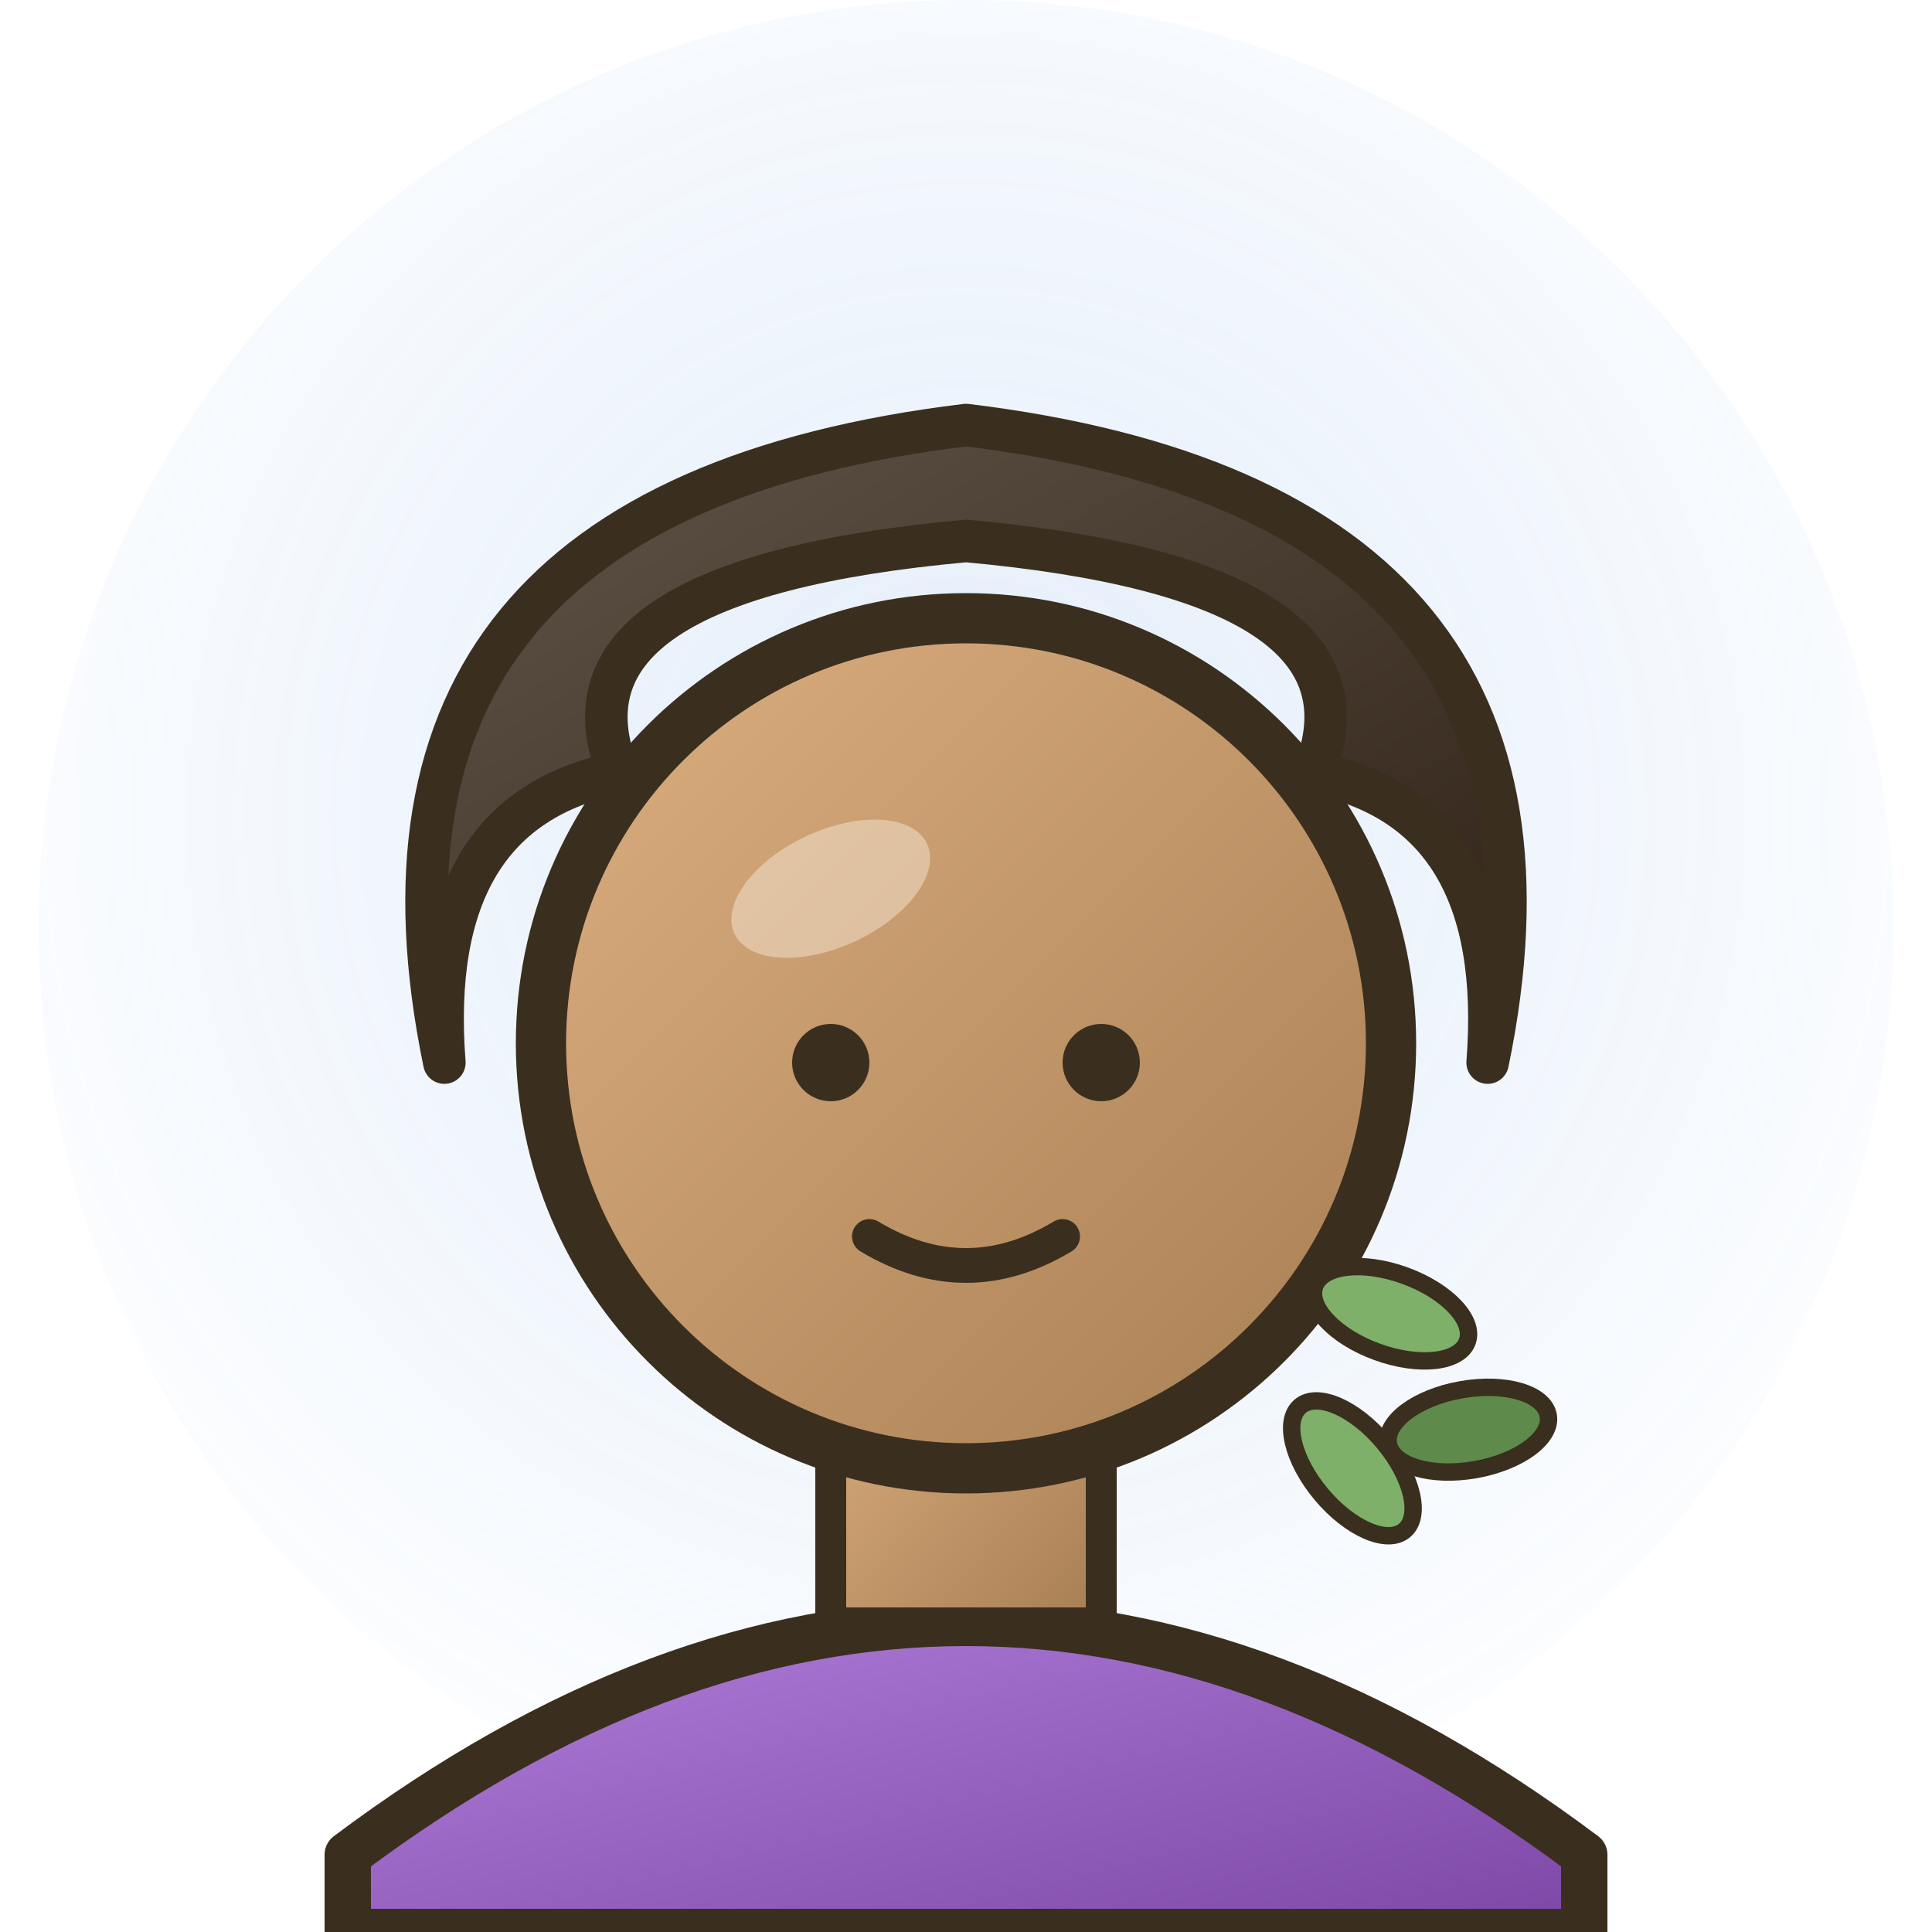
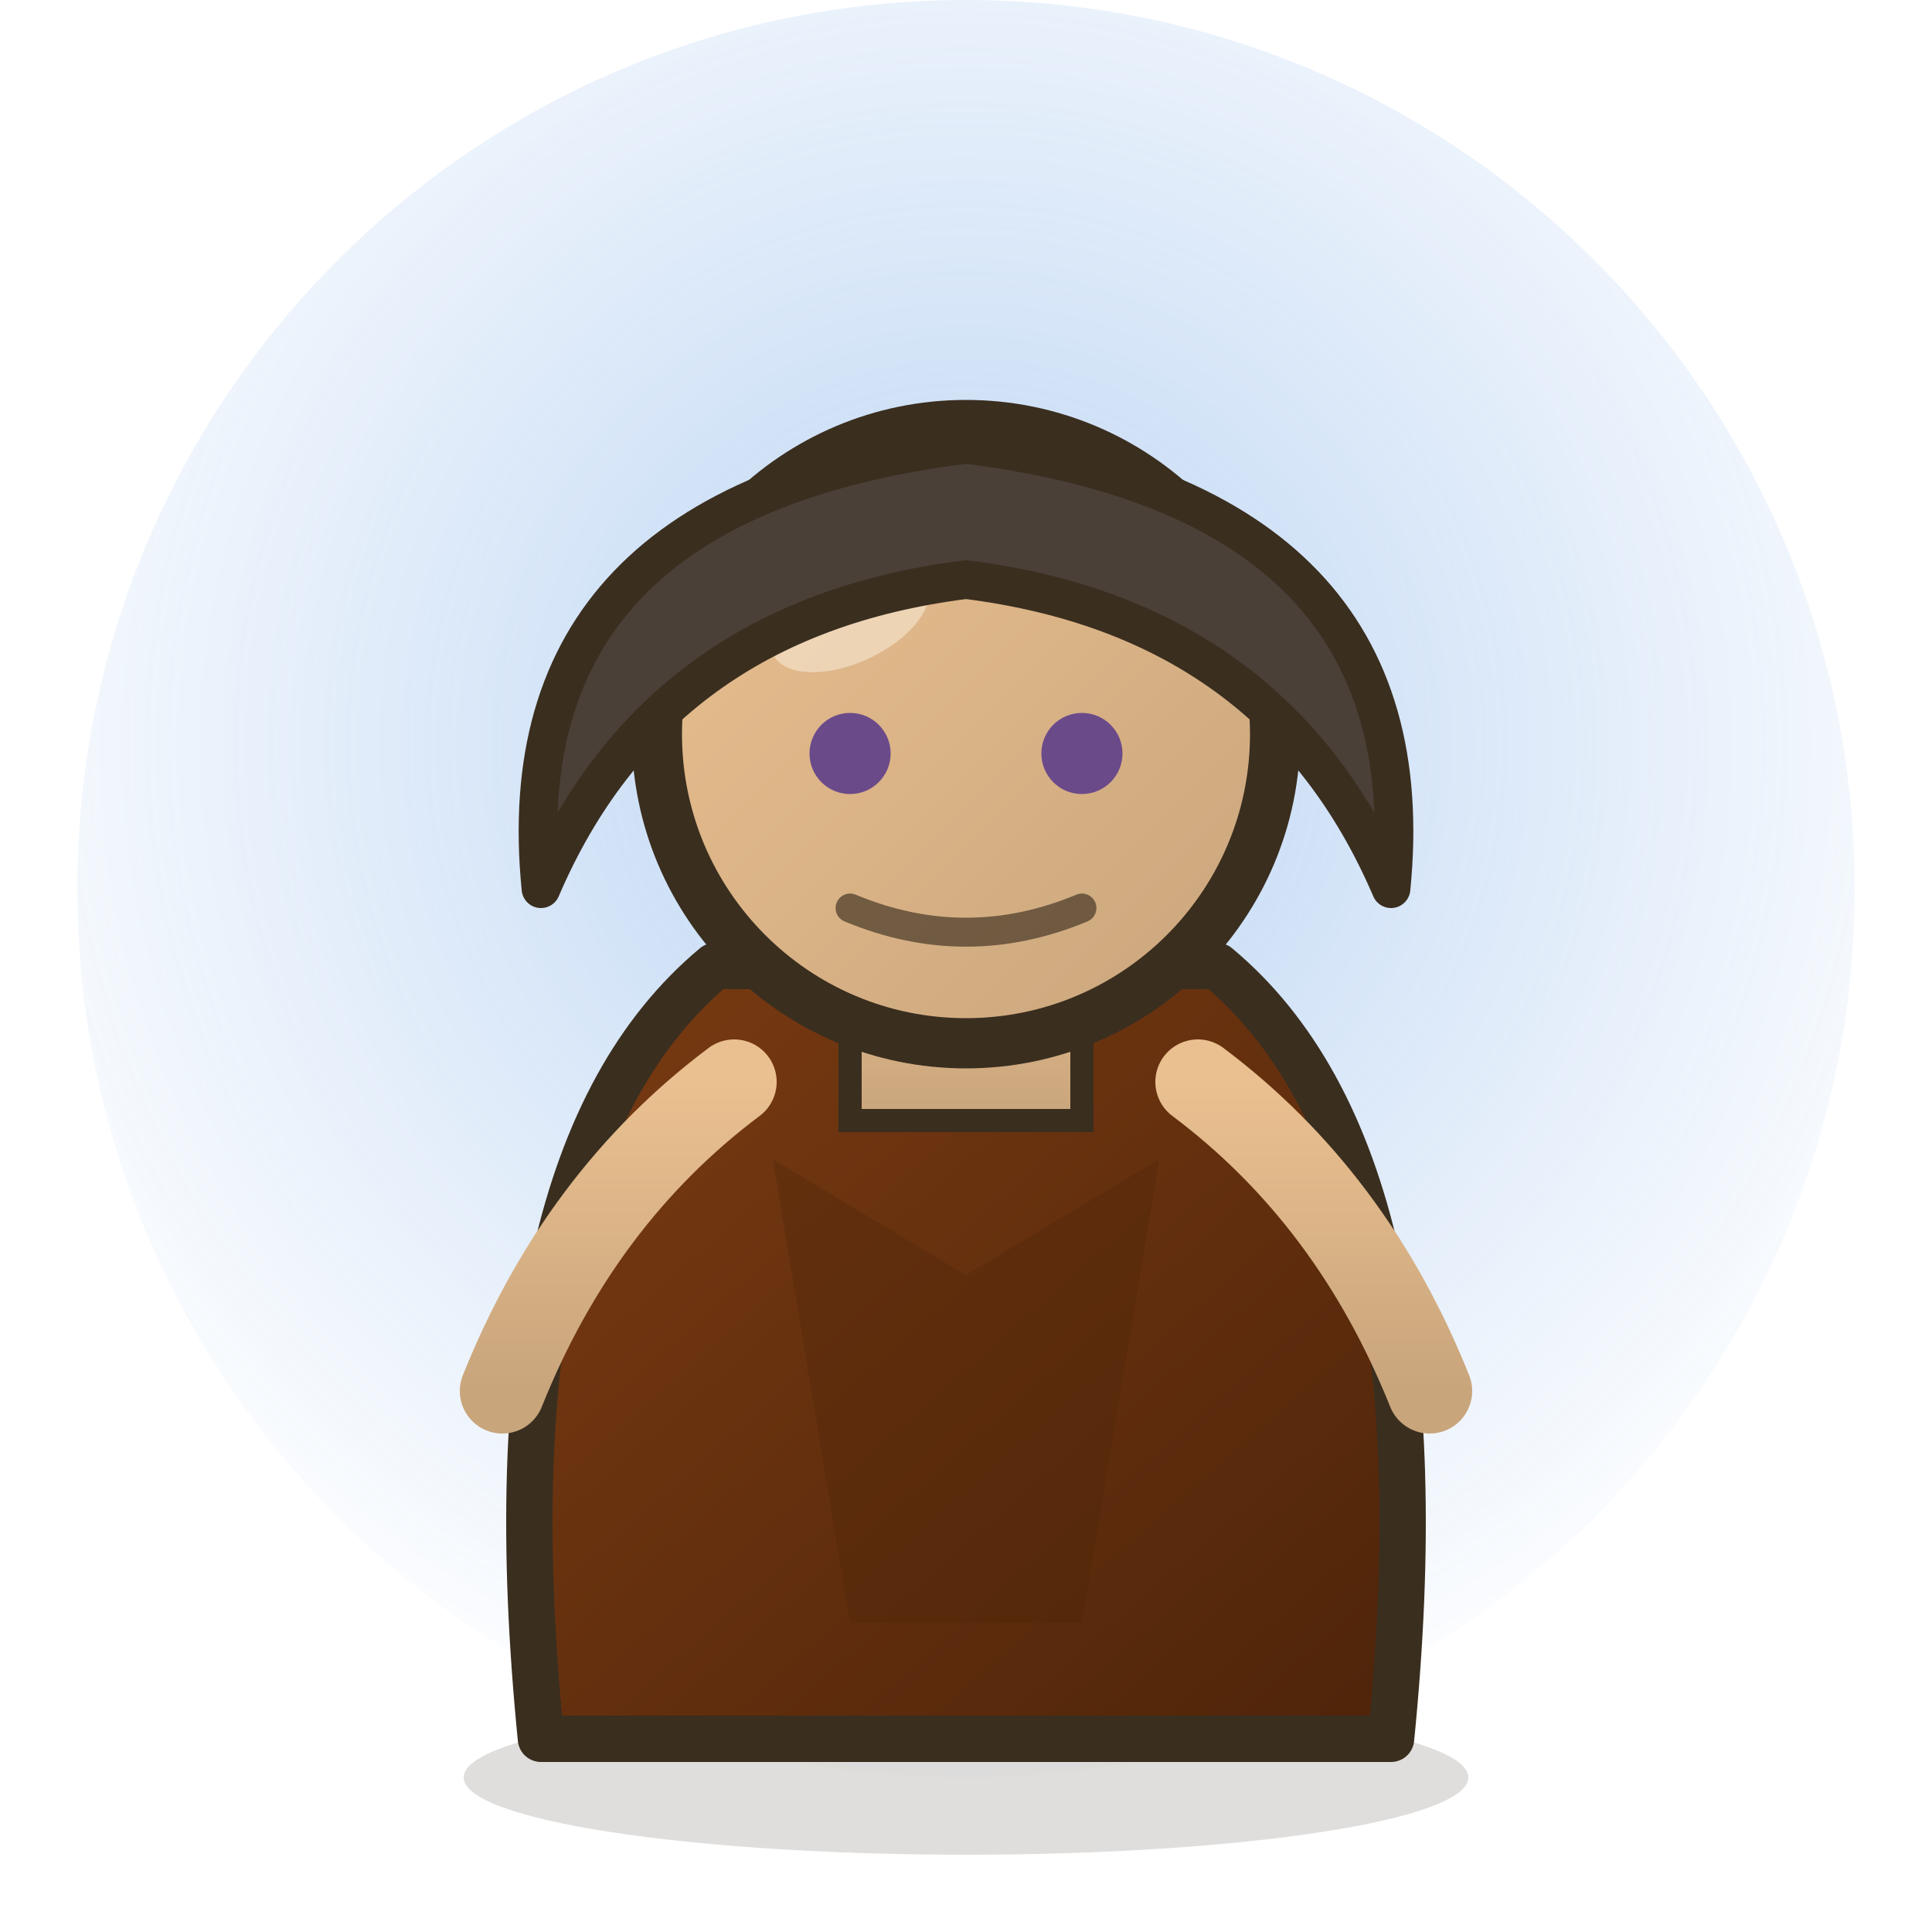
<svg xmlns="http://www.w3.org/2000/svg" viewBox="0 0 100 100" width="100" height="100" preserveAspectRatio="none">
-   <radialGradient id="aura748" cx="50%" cy="44%" r="62%">
-     <stop offset="0%" stop-color="#4C8FE0" stop-opacity="0.16" />
+   <radialGradient id="aura105" cx="50%" cy="42%" r="60%">
+     <stop offset="0%" stop-color="#4C8FE0" stop-opacity="0.38" />
    <stop offset="100%" stop-color="#4C8FE0" stop-opacity="0" />
  </radialGradient>
-   <circle cx="50" cy="48" r="48" fill="url(#aura748)" />
-   <ellipse cx="50" cy="93" rx="24" ry="3.6" fill="#3A2E1F" opacity="0.16" />
-   <linearGradient id="dg745" x1="0" y1="0" x2="1" y2="1">
-     <stop offset="0%" stop-color="#b17eda" />
-     <stop offset="100%" stop-color="#7c47a6" />
+   <circle cx="50" cy="46" r="46" fill="url(#aura105)" />
+   <ellipse cx="50" cy="92" rx="26" ry="4" fill="#3A2E1F" opacity="0.16" />
+   <linearGradient id="robe105" x1="0" y1="0" x2="1" y2="1">
+     <stop offset="0%" stop-color="#7A3B12" />
+     <stop offset="100%" stop-color="#4E240A" />
  </linearGradient>
-   <linearGradient id="dg746" x1="0" y1="0" x2="1" y2="1">
-     <stop offset="0%" stop-color="#dcaf80" />
-     <stop offset="100%" stop-color="#a77e53" />
+   <path d="M 28 90 Q 25 60 37 50 L 63 50 Q 75 60 72 90 Z" fill="url(#robe105)" stroke="#3A2E1F" stroke-width="2.4" stroke-linejoin="round" />
+   <path d="M 44 84 L 40 60 L 50 66 L 60 60 L 56 84 Z" fill="#4E240A" opacity="0.35" />
+   <linearGradient id="skin105a" x1="0" y1="0" x2="0" y2="1">
+     <stop offset="0%" stop-color="#EAC090" />
+     <stop offset="100%" stop-color="#c9a57c" />
  </linearGradient>
-   <linearGradient id="dg747" x1="0" y1="0" x2="1" y2="1">
-     <stop offset="0%" stop-color="#615549" />
-     <stop offset="100%" stop-color="#302217" />
+   <path d="M 38 56 Q 30 62 26 72" fill="none" stroke="url(#skin105a)" stroke-width="4.4" stroke-linecap="round" />
+   <path d="M 62 56 Q 70 62 74 72" fill="none" stroke="url(#skin105a)" stroke-width="4.4" stroke-linecap="round" />
+   <rect x="44" y="46" width="12" height="12" fill="url(#skin105a)" stroke="#3A2E1F" stroke-width="1.2" />
+   <linearGradient id="skin105b" x1="0" y1="0" x2="1" y2="1">
+     <stop offset="0%" stop-color="#EAC090" />
+     <stop offset="100%" stop-color="#c9a57c" />
  </linearGradient>
-   <path d="M 18 96 Q 50 72 82 96 L 82 100 L 18 100 Z" fill="url(#dg745)" stroke="#3A2E1F" stroke-width="2.4" stroke-linejoin="round" />
-   <rect x="43" y="68" width="14" height="16" fill="url(#dg746)" stroke="#3A2E1F" stroke-width="1.6" />
-   <circle cx="50" cy="54" r="22" fill="url(#dg746)" stroke="#3A2E1F" stroke-width="2.6" />
-   <ellipse cx="43" cy="46" rx="5.5" ry="3" fill="#FFF8EC" opacity="0.4" transform="rotate(-25 43 46)" />
-   <path d="M 23 55 Q 17 26 50 22 Q 83 26 77 55 Q 78 42 68 40 Q 72 30 50 28 Q 28 30 32 40 Q 22 42 23 55 Z" fill="url(#dg747)" stroke="#3A2E1F" stroke-width="2.2" stroke-linejoin="round" />
-   <circle cx="43" cy="55" r="2" fill="#3A2E1F" />
-   <circle cx="57" cy="55" r="2" fill="#3A2E1F" />
-   <path d="M 45 64 Q 50 67 55 64" stroke="#3A2E1F" stroke-width="1.8" fill="none" stroke-linecap="round" />
-   <ellipse cx="72" cy="68" rx="4.2" ry="2.1" fill="#7FB069" stroke="#3A2E1F" stroke-width="0.9" transform="rotate(20 72 68)" />
-   <ellipse cx="76" cy="74" rx="4.2" ry="2.1" fill="#5E8B4C" stroke="#3A2E1F" stroke-width="0.9" transform="rotate(-10 76 74)" />
-   <ellipse cx="70" cy="76" rx="4.2" ry="2.1" fill="#7FB069" stroke="#3A2E1F" stroke-width="0.9" transform="rotate(50 70 76)" />
+   <circle cx="50" cy="38" r="16" fill="url(#skin105b)" stroke="#3A2E1F" stroke-width="2.6" />
+   <ellipse cx="44" cy="32" rx="4.4" ry="2.3" fill="#FFF8EC" opacity="0.45" transform="rotate(-25 44 32)" />
+   <path d="M 28 46 Q 26 26 50 23 Q 74 26 72 46 Q 66 32 50 30 Q 34 32 28 46 Z" fill="#4a4038" stroke="#3A2E1F" stroke-width="2" stroke-linejoin="round" />
+   <circle cx="44" cy="39" r="2.1" fill="#6b4a8a" />
+   <circle cx="56" cy="39" r="2.1" fill="#6b4a8a" />
+   <path d="M 44 47 Q 50 49.5 56 47" fill="none" stroke="#3A2E1F" stroke-width="1.5" stroke-linecap="round" opacity="0.65" />
</svg>
